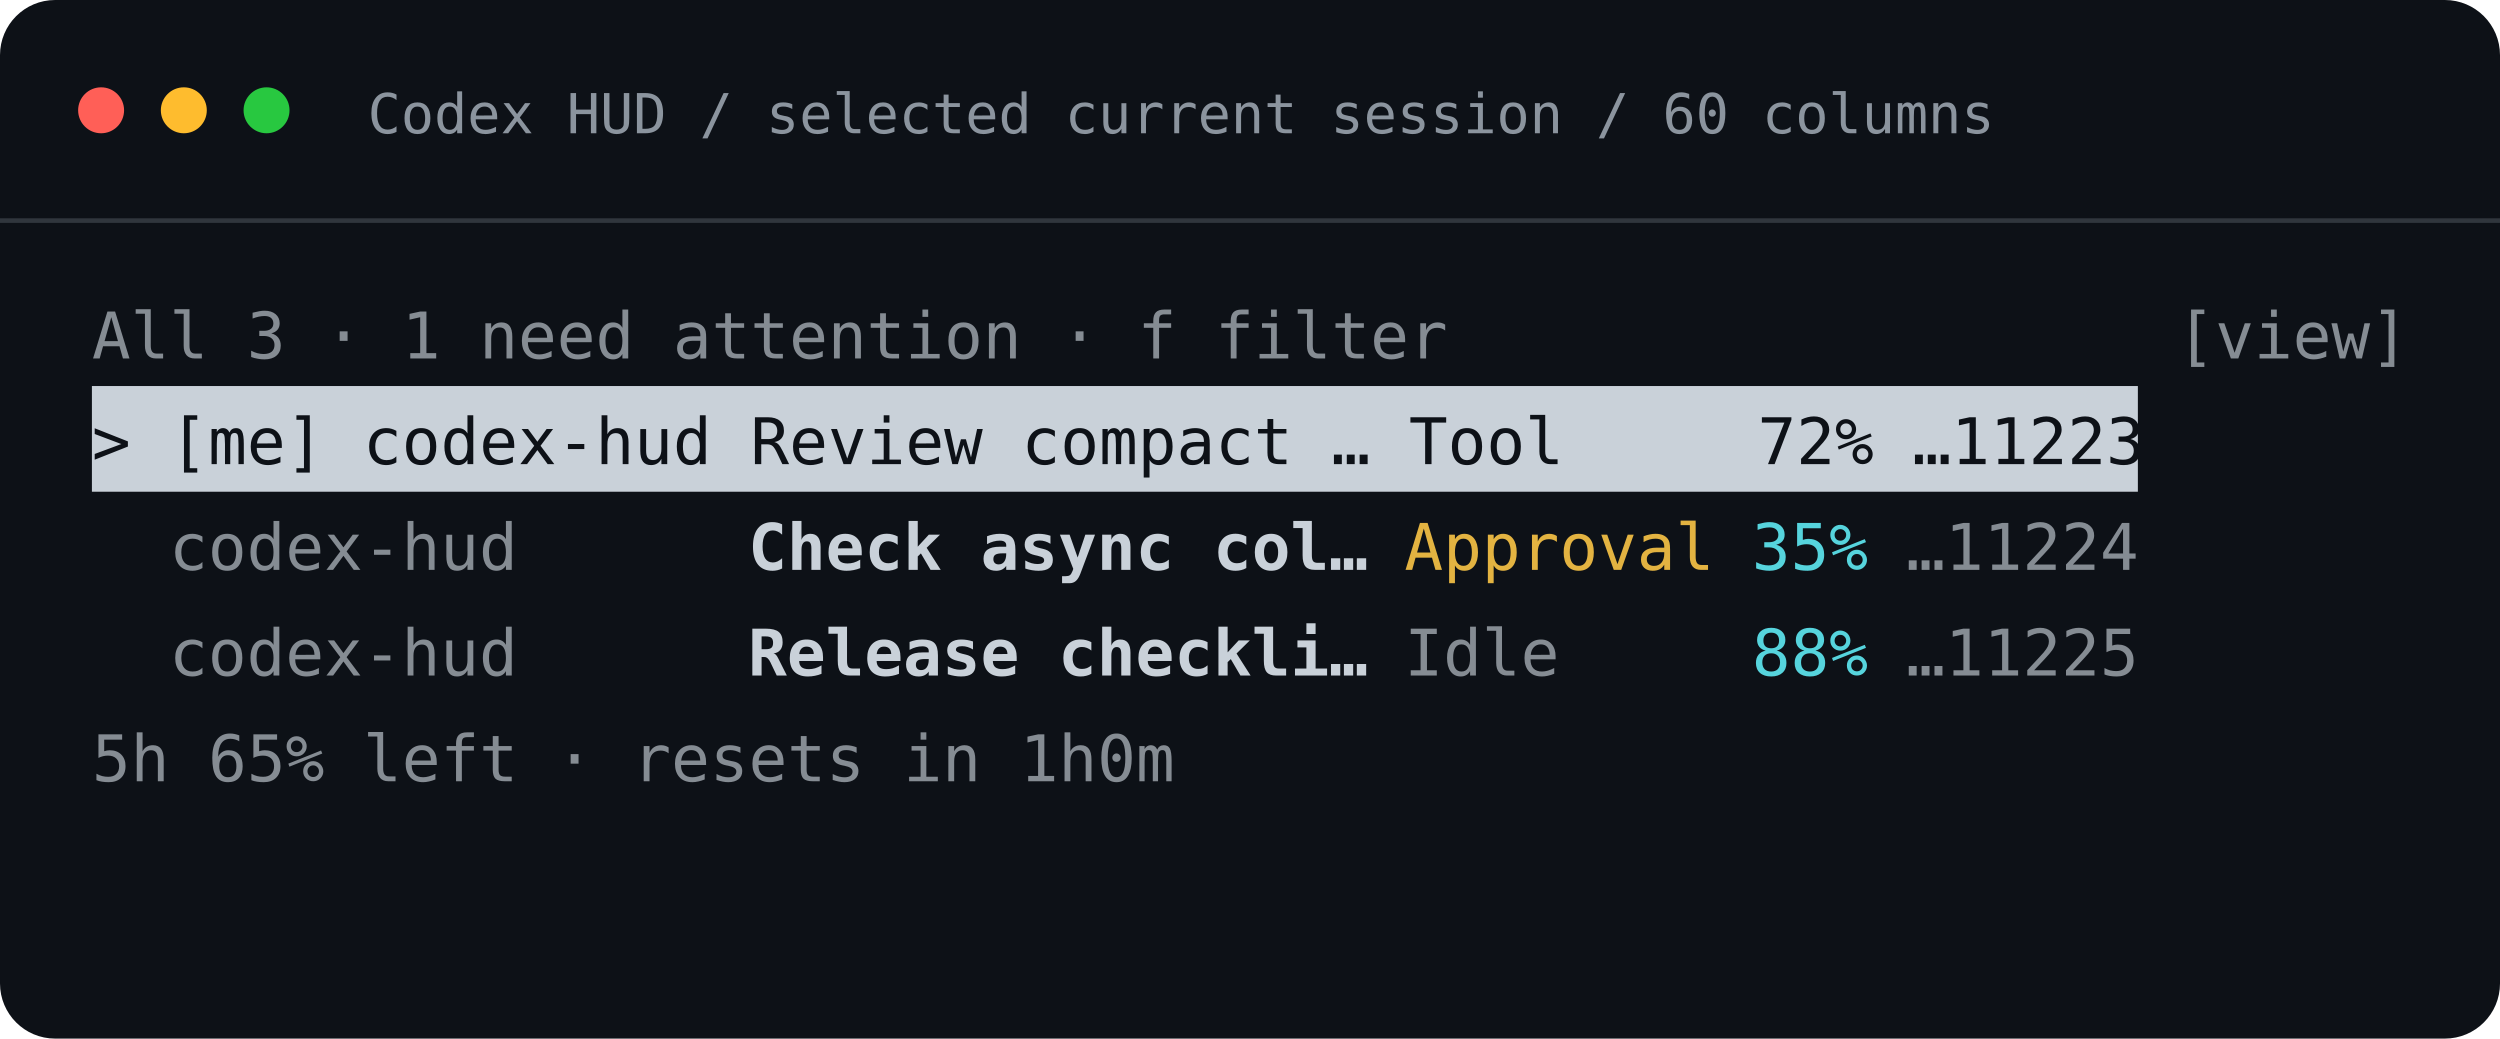
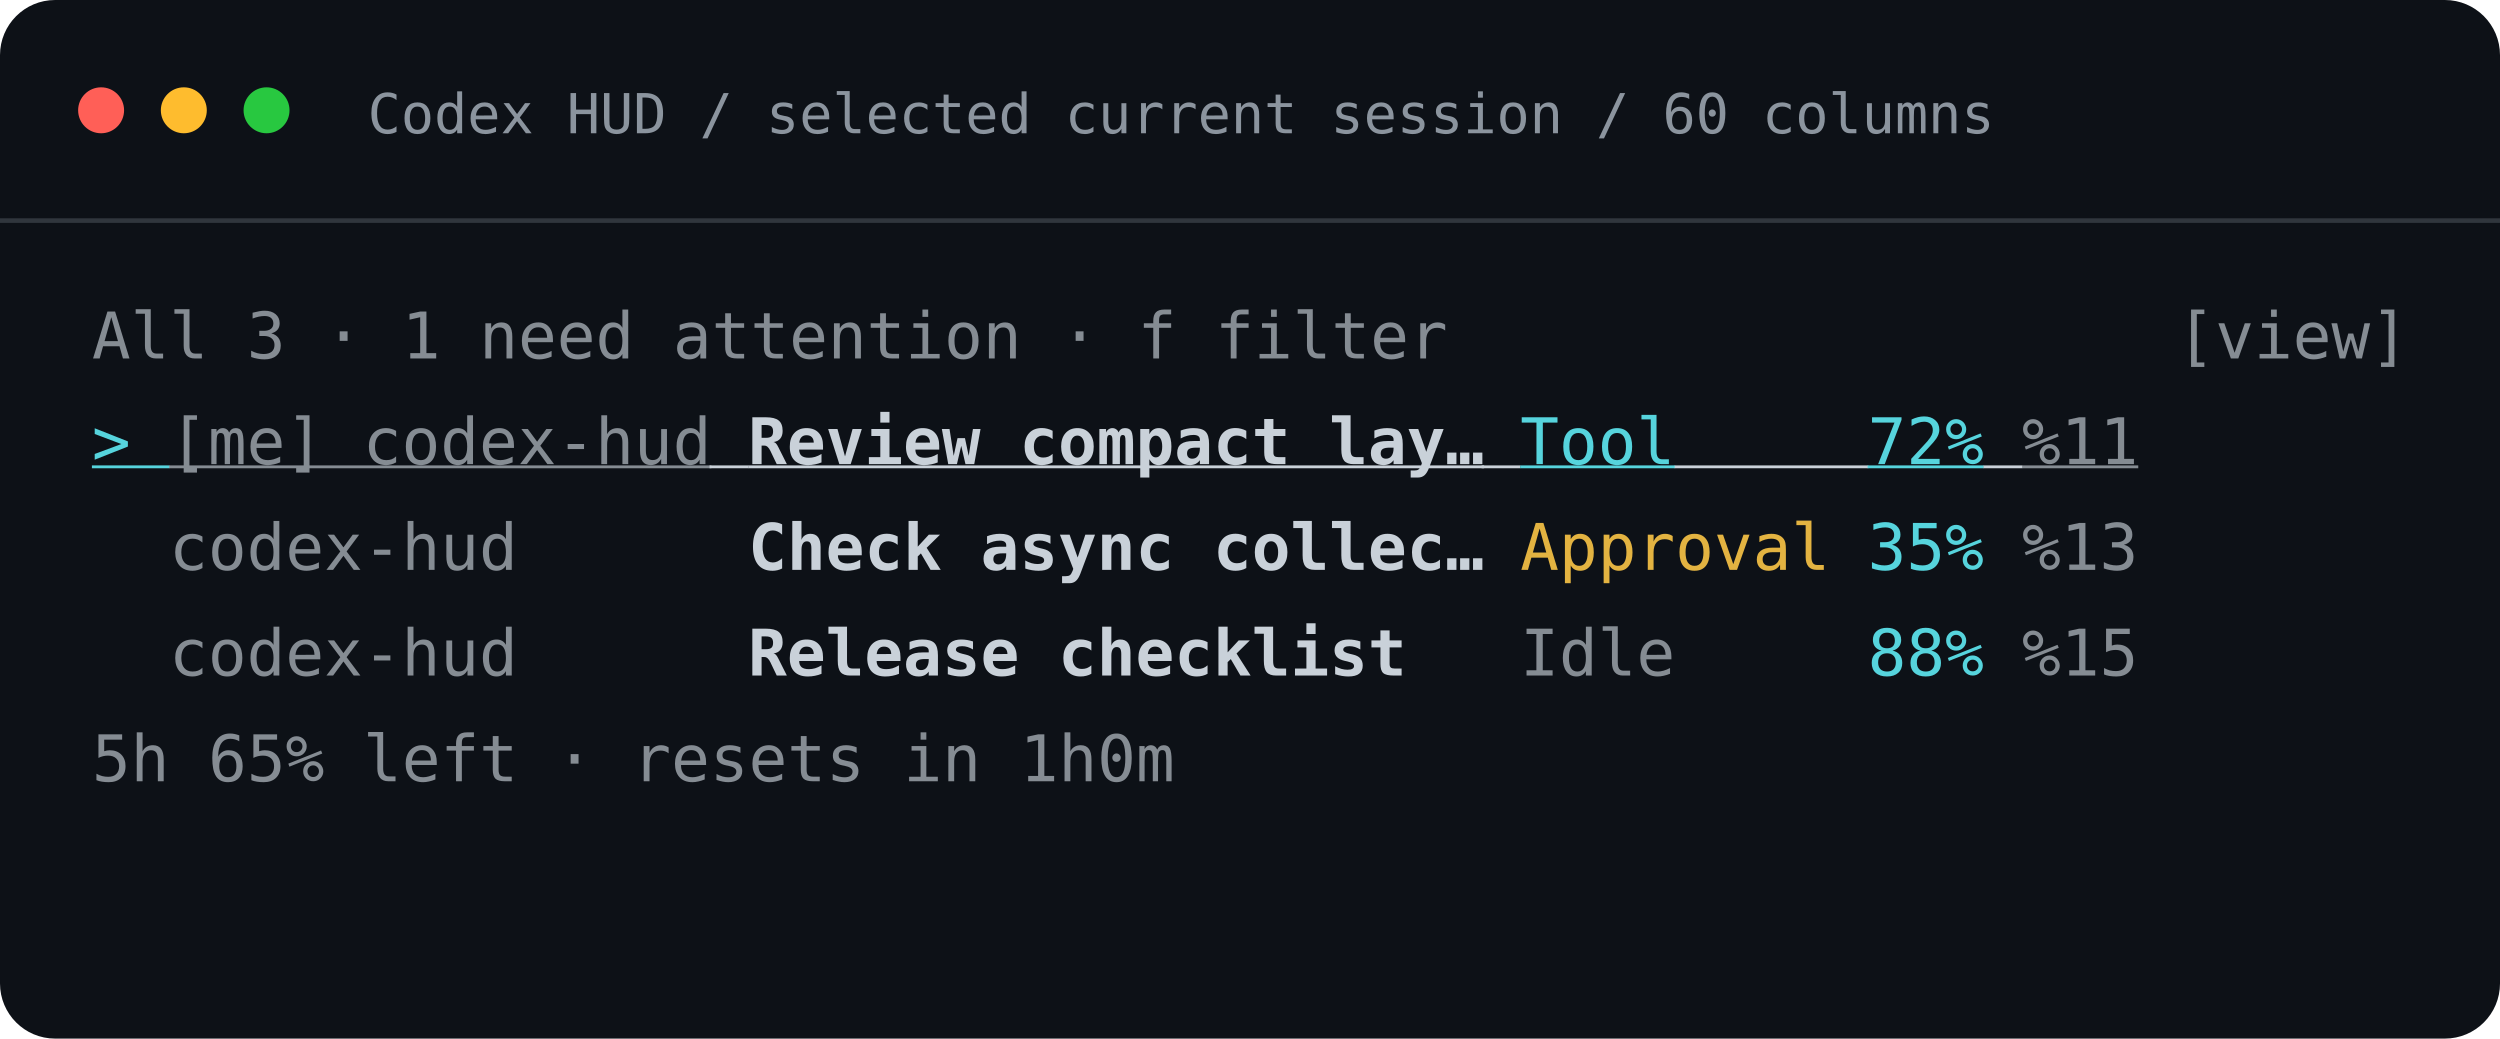
<svg xmlns="http://www.w3.org/2000/svg" width="544" height="226" viewBox="0 0 544 226" role="img" aria-label="Codex HUD / selected current session / 60 columns">
  <rect width="544" height="226" rx="12" fill="#0d1117" />
  <path d="M0 48H544" stroke="#30363d" />
  <circle cx="22" cy="24" r="5" fill="#ff5f57" />
  <circle cx="40" cy="24" r="5" fill="#febc2e" />
  <circle cx="58" cy="24" r="5" fill="#28c840" />
  <text x="80" y="29" fill="#8b949e" font-family="monospace" font-size="12">Codex HUD / selected current session / 60 columns</text>
  <g font-family="Menlo,DejaVu Sans Mono,monospace" font-size="14" xml:space="preserve">
    <text x="20" y="78" fill="#c9d1d9" opacity="0.64" font-weight="400" text-decoration="none" textLength="294" lengthAdjust="spacingAndGlyphs">All 3 · 1 need attention · f filter</text>
    <text x="314" y="78" fill="#c9d1d9" opacity="1" font-weight="400" text-decoration="none" textLength="159.6" lengthAdjust="spacingAndGlyphs">                   </text>
    <text x="473.6" y="78" fill="#c9d1d9" opacity="0.64" font-weight="400" text-decoration="none" textLength="50.4" lengthAdjust="spacingAndGlyphs">[view]</text>
-     <rect x="20" y="84" width="445.2" height="23" fill="#c9d1d9" />
-     <text x="20" y="101" fill="#0d1117" opacity="1" font-weight="400" text-decoration="none" textLength="445.2" lengthAdjust="spacingAndGlyphs">&gt; [me] codex-hud Review compact … Tool     72% …11223</text>
+     <text x="20" y="101" fill="#56d4dd" opacity="1" font-weight="400" text-decoration="underline" textLength="16.8" lengthAdjust="spacingAndGlyphs">&gt; </text>
+     <text x="36.8" y="101" fill="#c9d1d9" opacity="0.64" font-weight="400" text-decoration="underline" textLength="117.6" lengthAdjust="spacingAndGlyphs">[me] codex-hud</text>
+     <text x="154.4" y="101" fill="#c9d1d9" opacity="1" font-weight="400" text-decoration="underline" textLength="8.4" lengthAdjust="spacingAndGlyphs"> </text>
+     <text x="162.8" y="101" fill="#c9d1d9" opacity="1" font-weight="700" text-decoration="underline" textLength="159.6" lengthAdjust="spacingAndGlyphs">Review compact lay…</text>
+     <text x="322.4" y="101" fill="#c9d1d9" opacity="1" font-weight="400" text-decoration="underline" textLength="8.4" lengthAdjust="spacingAndGlyphs"> </text>
+     <text x="330.8" y="101" fill="#56d4dd" opacity="1" font-weight="400" text-decoration="underline" textLength="33.6" lengthAdjust="spacingAndGlyphs">Tool</text>
+     <text x="364.4" y="101" fill="#c9d1d9" opacity="1" font-weight="400" text-decoration="underline" textLength="42" lengthAdjust="spacingAndGlyphs">     </text>
+     <text x="406.4" y="101" fill="#56d4dd" opacity="1" font-weight="400" text-decoration="underline" textLength="25.2" lengthAdjust="spacingAndGlyphs">72%</text>
+     <text x="431.6" y="101" fill="#c9d1d9" opacity="1" font-weight="400" text-decoration="underline" textLength="8.4" lengthAdjust="spacingAndGlyphs"> </text>
+     <text x="440" y="101" fill="#c9d1d9" opacity="0.64" font-weight="400" text-decoration="underline" textLength="25.2" lengthAdjust="spacingAndGlyphs">%11</text>
    <text x="20" y="124" fill="#c9d1d9" opacity="1" font-weight="400" text-decoration="none" textLength="16.8" lengthAdjust="spacingAndGlyphs">  </text>
    <text x="36.8" y="124" fill="#c9d1d9" opacity="0.64" font-weight="400" text-decoration="none" textLength="75.6" lengthAdjust="spacingAndGlyphs">codex-hud</text>
    <text x="112.4" y="124" fill="#c9d1d9" opacity="1" font-weight="400" text-decoration="none" textLength="50.4" lengthAdjust="spacingAndGlyphs">      </text>
-     <text x="162.8" y="124" fill="#c9d1d9" opacity="1" font-weight="700" text-decoration="none" textLength="134.4" lengthAdjust="spacingAndGlyphs">Check async col…</text>
-     <text x="297.2" y="124" fill="#c9d1d9" opacity="1" font-weight="400" text-decoration="none" textLength="8.4" lengthAdjust="spacingAndGlyphs"> </text>
-     <text x="305.6" y="124" fill="#e3b341" opacity="1" font-weight="400" text-decoration="none" textLength="67.2" lengthAdjust="spacingAndGlyphs">Approval</text>
-     <text x="372.8" y="124" fill="#c9d1d9" opacity="1" font-weight="400" text-decoration="none" textLength="8.4" lengthAdjust="spacingAndGlyphs"> </text>
-     <text x="381.2" y="124" fill="#56d4dd" opacity="1" font-weight="400" text-decoration="none" textLength="25.2" lengthAdjust="spacingAndGlyphs">35%</text>
-     <text x="406.4" y="124" fill="#c9d1d9" opacity="1" font-weight="400" text-decoration="none" textLength="8.4" lengthAdjust="spacingAndGlyphs"> </text>
-     <text x="414.8" y="124" fill="#c9d1d9" opacity="0.64" font-weight="400" text-decoration="none" textLength="50.4" lengthAdjust="spacingAndGlyphs">…11224</text>
+     <text x="162.8" y="124" fill="#c9d1d9" opacity="1" font-weight="700" text-decoration="none" textLength="159.6" lengthAdjust="spacingAndGlyphs">Check async collec…</text>
+     <text x="322.4" y="124" fill="#c9d1d9" opacity="1" font-weight="400" text-decoration="none" textLength="8.4" lengthAdjust="spacingAndGlyphs"> </text>
+     <text x="330.8" y="124" fill="#e3b341" opacity="1" font-weight="400" text-decoration="none" textLength="67.2" lengthAdjust="spacingAndGlyphs">Approval</text>
+     <text x="398" y="124" fill="#c9d1d9" opacity="1" font-weight="400" text-decoration="none" textLength="8.4" lengthAdjust="spacingAndGlyphs"> </text>
+     <text x="406.4" y="124" fill="#56d4dd" opacity="1" font-weight="400" text-decoration="none" textLength="25.2" lengthAdjust="spacingAndGlyphs">35%</text>
+     <text x="431.6" y="124" fill="#c9d1d9" opacity="1" font-weight="400" text-decoration="none" textLength="8.4" lengthAdjust="spacingAndGlyphs"> </text>
+     <text x="440" y="124" fill="#c9d1d9" opacity="0.64" font-weight="400" text-decoration="none" textLength="25.2" lengthAdjust="spacingAndGlyphs">%13</text>
    <text x="20" y="147" fill="#c9d1d9" opacity="1" font-weight="400" text-decoration="none" textLength="16.8" lengthAdjust="spacingAndGlyphs">  </text>
    <text x="36.8" y="147" fill="#c9d1d9" opacity="0.64" font-weight="400" text-decoration="none" textLength="75.6" lengthAdjust="spacingAndGlyphs">codex-hud</text>
    <text x="112.4" y="147" fill="#c9d1d9" opacity="1" font-weight="400" text-decoration="none" textLength="50.4" lengthAdjust="spacingAndGlyphs">      </text>
-     <text x="162.8" y="147" fill="#c9d1d9" opacity="1" font-weight="700" text-decoration="none" textLength="134.4" lengthAdjust="spacingAndGlyphs">Release checkli…</text>
-     <text x="297.2" y="147" fill="#c9d1d9" opacity="1" font-weight="400" text-decoration="none" textLength="8.4" lengthAdjust="spacingAndGlyphs"> </text>
-     <text x="305.6" y="147" fill="#c9d1d9" opacity="0.64" font-weight="400" text-decoration="none" textLength="33.6" lengthAdjust="spacingAndGlyphs">Idle</text>
-     <text x="339.2" y="147" fill="#c9d1d9" opacity="1" font-weight="400" text-decoration="none" textLength="42" lengthAdjust="spacingAndGlyphs">     </text>
-     <text x="381.2" y="147" fill="#56d4dd" opacity="1" font-weight="400" text-decoration="none" textLength="25.2" lengthAdjust="spacingAndGlyphs">88%</text>
-     <text x="406.4" y="147" fill="#c9d1d9" opacity="1" font-weight="400" text-decoration="none" textLength="8.4" lengthAdjust="spacingAndGlyphs"> </text>
-     <text x="414.8" y="147" fill="#c9d1d9" opacity="0.64" font-weight="400" text-decoration="none" textLength="50.4" lengthAdjust="spacingAndGlyphs">…11225</text>
+     <text x="162.8" y="147" fill="#c9d1d9" opacity="1" font-weight="700" text-decoration="none" textLength="142.8" lengthAdjust="spacingAndGlyphs">Release checklist</text>
+     <text x="305.6" y="147" fill="#c9d1d9" opacity="1" font-weight="400" text-decoration="none" textLength="25.2" lengthAdjust="spacingAndGlyphs">   </text>
+     <text x="330.8" y="147" fill="#c9d1d9" opacity="0.64" font-weight="400" text-decoration="none" textLength="33.6" lengthAdjust="spacingAndGlyphs">Idle</text>
+     <text x="364.4" y="147" fill="#c9d1d9" opacity="1" font-weight="400" text-decoration="none" textLength="42" lengthAdjust="spacingAndGlyphs">     </text>
+     <text x="406.4" y="147" fill="#56d4dd" opacity="1" font-weight="400" text-decoration="none" textLength="25.2" lengthAdjust="spacingAndGlyphs">88%</text>
+     <text x="431.6" y="147" fill="#c9d1d9" opacity="1" font-weight="400" text-decoration="none" textLength="8.4" lengthAdjust="spacingAndGlyphs"> </text>
+     <text x="440" y="147" fill="#c9d1d9" opacity="0.64" font-weight="400" text-decoration="none" textLength="25.2" lengthAdjust="spacingAndGlyphs">%15</text>
    <text x="20" y="170" fill="#c9d1d9" opacity="0.64" font-weight="400" text-decoration="none" textLength="92.4" lengthAdjust="spacingAndGlyphs">5h 65% left</text>
    <text x="112.4" y="170" fill="#c9d1d9" opacity="0.64" font-weight="400" text-decoration="none" textLength="25.2" lengthAdjust="spacingAndGlyphs"> · </text>
    <text x="137.6" y="170" fill="#c9d1d9" opacity="0.64" font-weight="400" text-decoration="none" textLength="117.6" lengthAdjust="spacingAndGlyphs">resets in 1h0m</text>
  </g>
</svg>
